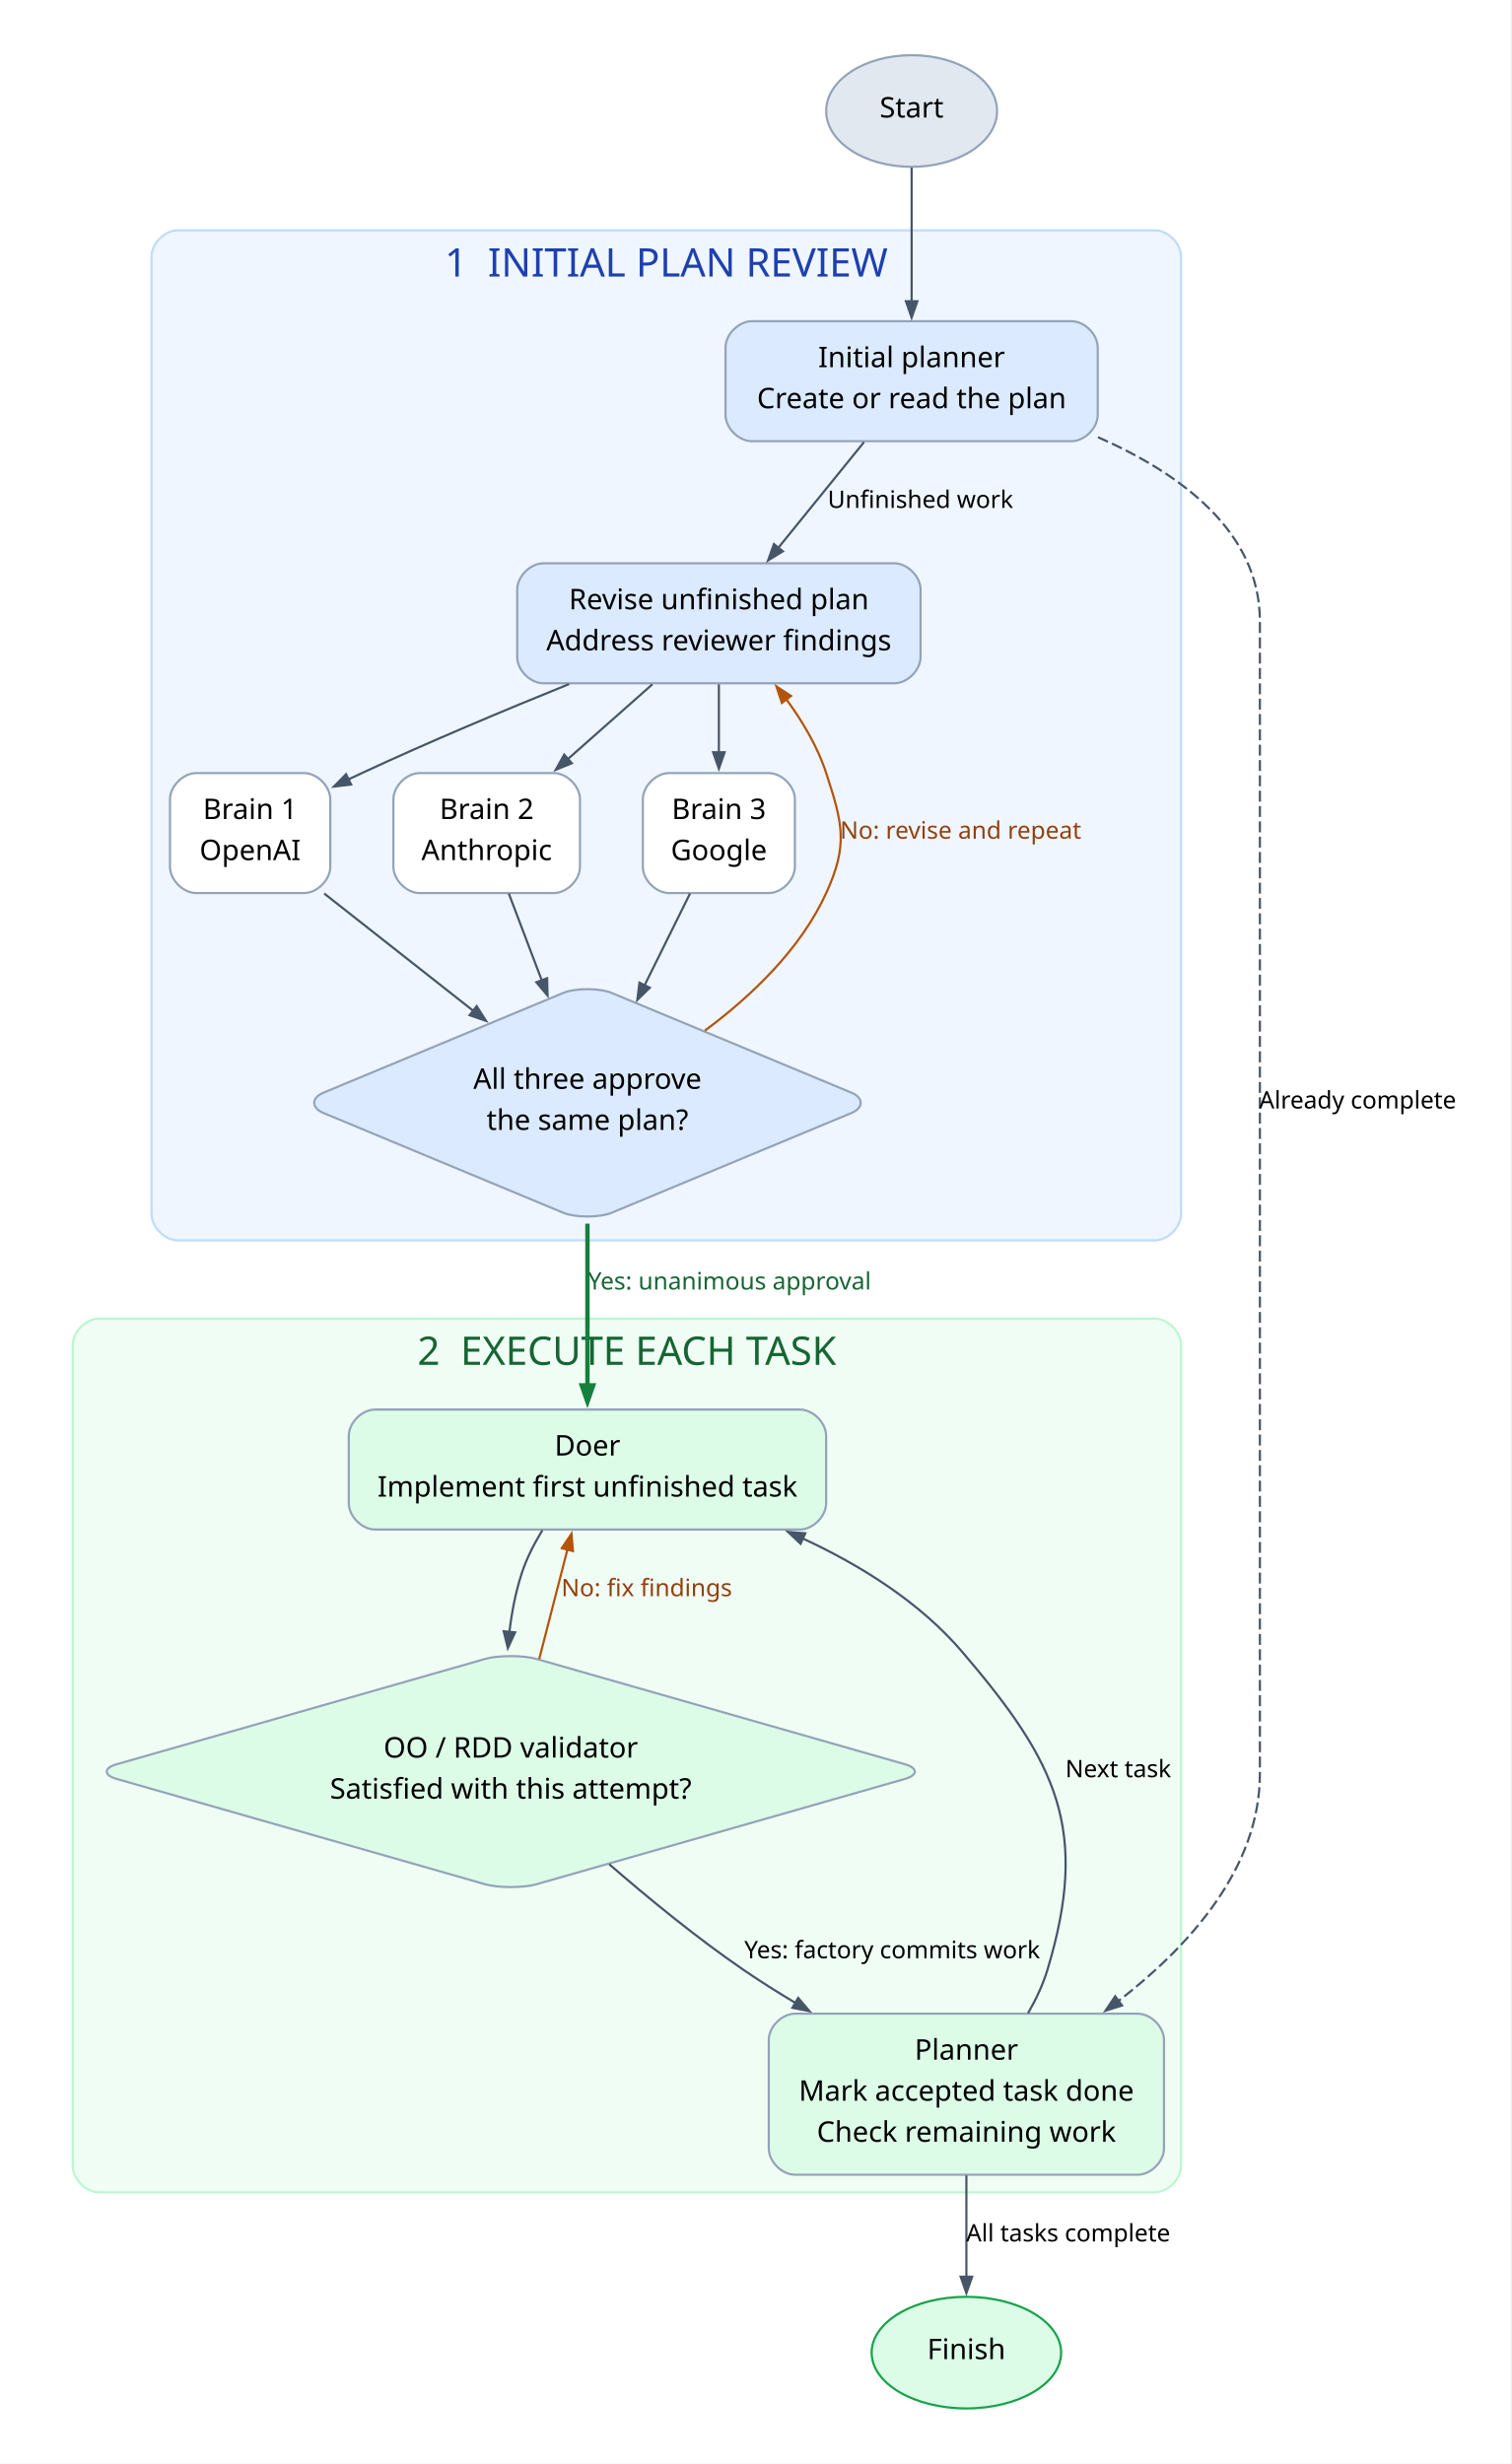
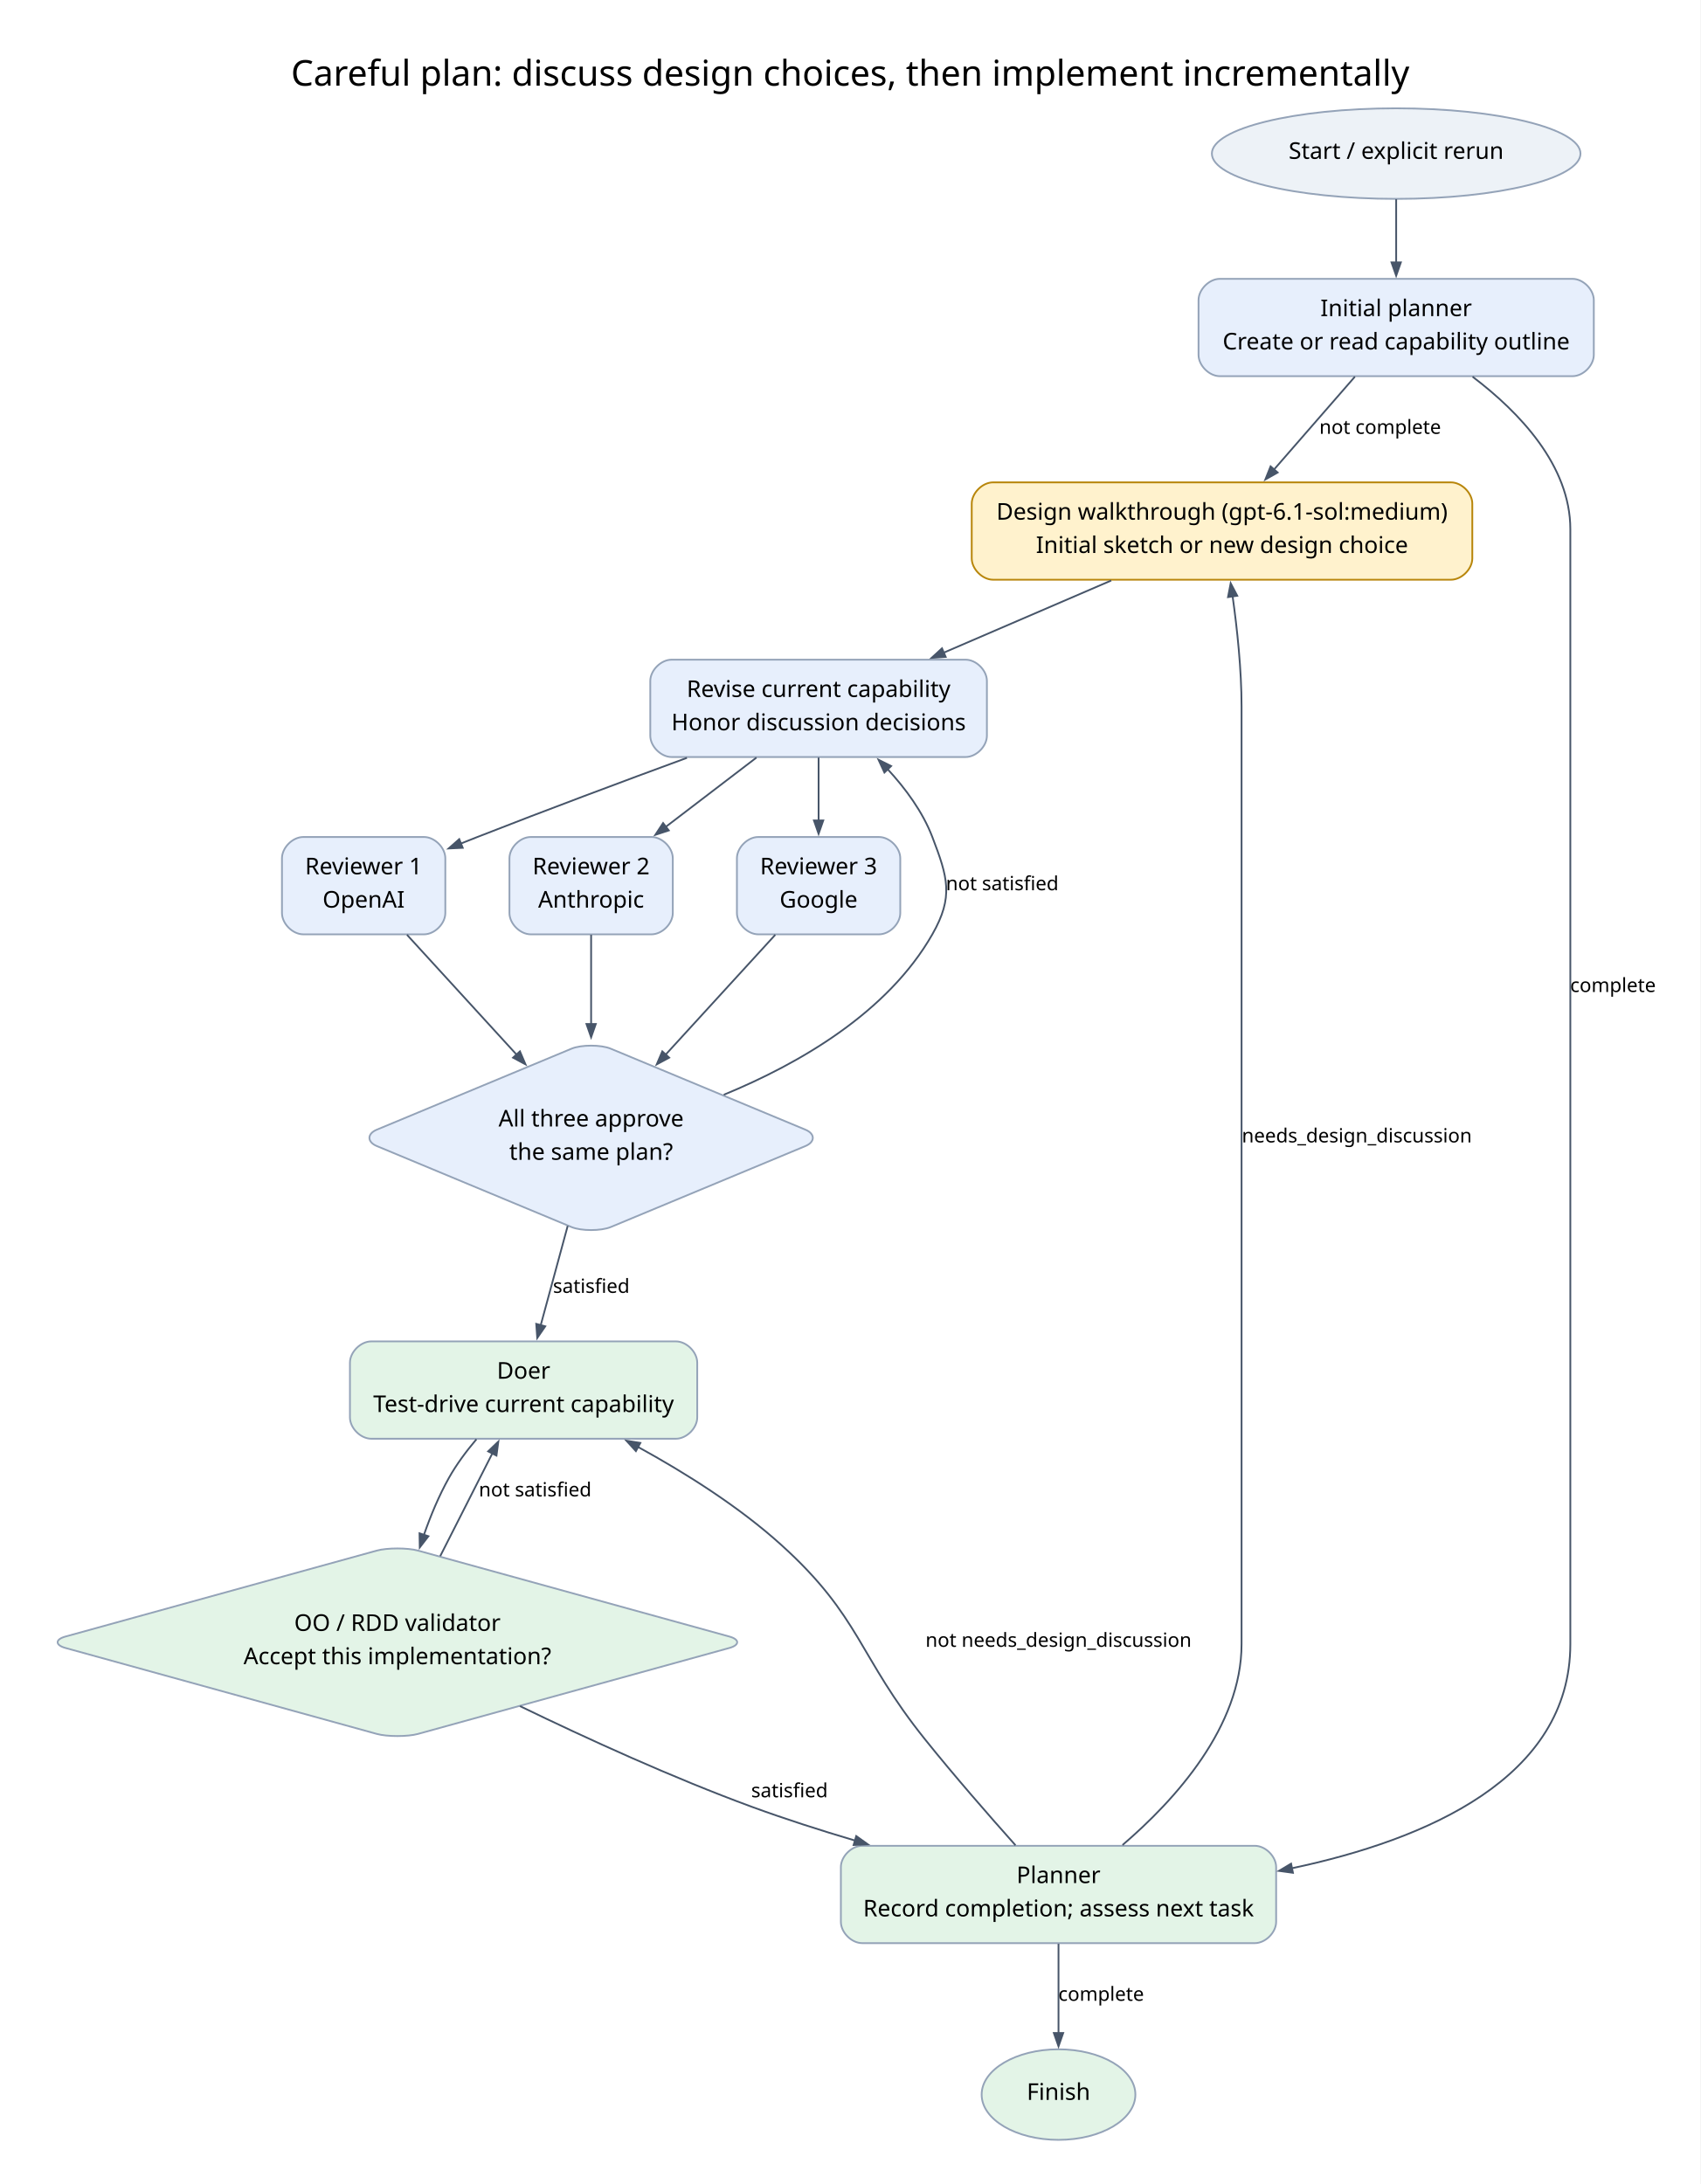
- <svg xmlns="http://www.w3.org/2000/svg" width="690pt" height="1125pt" viewBox="0.00 0.00 690.00 1125.00">
-   <g id="graph0" class="graph" transform="scale(1 1) rotate(0) translate(25.2 1099.63)">
-     <polygon fill="#ffffff" stroke="none" points="-25.2,25.2 -25.2,-1099.63 664.45,-1099.63 664.45,25.2 -25.2,25.2" />
-     <g id="clust1" class="cluster">
-       <path fill="#eff6ff" stroke="#bfdbfe" d="M56,-533.32C56,-533.32 502,-533.32 502,-533.32 508,-533.32 514,-539.32 514,-545.32 514,-545.32 514,-982.47 514,-982.47 514,-988.47 508,-994.47 502,-994.47 502,-994.47 56,-994.47 56,-994.47 50,-994.47 44,-988.47 44,-982.47 44,-982.47 44,-545.32 44,-545.32 44,-539.32 50,-533.32 56,-533.32" />
-       <text xml:space="preserve" text-anchor="middle" x="279" y="-973.37" font-family="sans-serif" font-size="18.00" fill="#1e40af">1  INITIAL PLAN REVIEW</text>
+ <svg xmlns="http://www.w3.org/2000/svg" xmlns:xlink="http://www.w3.org/1999/xlink" width="957pt" height="1229pt" viewBox="0.00 0.00 957.00 1229.00">
+   <g id="graph0" class="graph" transform="scale(1 1) rotate(0) translate(25.2 1204.16)">
+     <polygon fill="#ffffff" stroke="none" points="-25.2,25.2 -25.2,-1204.16 931.62,-1204.16 931.62,25.2 -25.2,25.2" />
+     <text xml:space="preserve" text-anchor="middle" x="453.21" y="-1155.96" font-family="sans-serif" font-size="20.00">Careful plan: discuss design choices, then implement incrementally</text>
+     <g id="node1" class="node">
+       <ellipse fill="#edf2f7" stroke="#94a3b8" cx="760.42" cy="-1117.73" rx="103.71" ry="25.48" />
+       <text xml:space="preserve" text-anchor="middle" x="760.42" y="-1114.76" font-family="sans-serif" font-size="13.00">Start / explicit rerun</text>
    </g>
-     <g id="clust3" class="cluster">
-       <path fill="#f0fdf4" stroke="#bbf7d0" d="M20,-98.7C20,-98.7 502,-98.7 502,-98.7 508,-98.7 514,-104.7 514,-110.7 514,-110.7 514,-485.57 514,-485.57 514,-491.57 508,-497.57 502,-497.57 502,-497.57 20,-497.57 20,-497.57 14,-497.57 8,-491.57 8,-485.57 8,-485.57 8,-110.7 8,-110.7 8,-104.7 14,-98.7 20,-98.7" />
-       <text xml:space="preserve" text-anchor="middle" x="261" y="-476.47" font-family="sans-serif" font-size="18.00" fill="#166534">2  EXECUTE EACH TASK</text>
+     <g id="node2" class="node">
+       <g id="a_node2">
+         <a xlink:href="../careful-plan-process.md#plan-initializer" xlink:title="plan_initializer: instructions and role">
+           <path fill="#e7effc" stroke="#94a3b8" d="M859.63,-1047.25C859.63,-1047.25 661.21,-1047.25 661.21,-1047.25 655.21,-1047.25 649.21,-1041.25 649.21,-1035.25 649.21,-1035.25 649.21,-1004.47 649.21,-1004.47 649.21,-998.47 655.21,-992.47 661.21,-992.47 661.21,-992.47 859.63,-992.47 859.63,-992.47 865.63,-992.47 871.63,-998.47 871.63,-1004.47 871.63,-1004.47 871.63,-1035.25 871.63,-1035.25 871.63,-1041.25 865.63,-1047.25 859.63,-1047.25" />
+           <text xml:space="preserve" text-anchor="middle" x="760.42" y="-1026.26" font-family="sans-serif" font-size="13.00">Initial planner</text>
+           <text xml:space="preserve" text-anchor="middle" x="760.42" y="-1007.51" font-family="sans-serif" font-size="13.00">Create or read capability outline</text>
+         </a>
+       </g>
    </g>
-     <g id="node1" class="node">
-       <ellipse fill="#e2e8f0" stroke="#94a3b8" cx="391" cy="-1048.95" rx="39.01" ry="25.48" />
-       <text xml:space="preserve" text-anchor="middle" x="391" y="-1045.98" font-family="sans-serif" font-size="13.00">Start</text>
+     <g id="edge1" class="edge">
+       <path fill="none" stroke="#475569" d="M760.42,-1092.04C760.42,-1081.17 760.42,-1068.19 760.42,-1056.3" />
+       <polygon fill="#475569" stroke="#475569" points="763.05,-1056.5 760.42,-1049 757.8,-1056.5 763.05,-1056.5" />
    </g>
    <g id="node3" class="node">
-       <path fill="#dbeafe" stroke="#94a3b8" d="M463.96,-952.97C463.96,-952.97 318.04,-952.97 318.04,-952.97 312.04,-952.97 306.04,-946.97 306.04,-940.97 306.04,-940.97 306.04,-910.19 306.04,-910.19 306.04,-904.19 312.04,-898.19 318.04,-898.19 318.04,-898.19 463.96,-898.19 463.96,-898.19 469.96,-898.19 475.96,-904.19 475.96,-910.19 475.96,-910.19 475.96,-940.97 475.96,-940.97 475.96,-946.97 469.96,-952.97 463.96,-952.97" />
-       <text xml:space="preserve" text-anchor="middle" x="391" y="-931.98" font-family="sans-serif" font-size="13.00">Initial planner</text>
-       <text xml:space="preserve" text-anchor="middle" x="391" y="-913.23" font-family="sans-serif" font-size="13.00">Create or read the plan</text>
+       <g id="a_node3">
+         <a xlink:href="../careful-plan-process.md#design-walkthrough" xlink:title="design_walkthrough: instructions and role">
+           <path fill="#fff2cd" stroke="#b8860b" d="M791.26,-932.72C791.26,-932.72 533.59,-932.72 533.59,-932.72 527.59,-932.72 521.59,-926.72 521.59,-920.72 521.59,-920.72 521.59,-889.94 521.59,-889.94 521.59,-883.94 527.59,-877.94 533.59,-877.94 533.59,-877.94 791.26,-877.94 791.26,-877.94 797.26,-877.94 803.26,-883.94 803.26,-889.94 803.26,-889.94 803.26,-920.72 803.26,-920.72 803.26,-926.72 797.26,-932.72 791.26,-932.72" />
+           <text xml:space="preserve" text-anchor="middle" x="662.42" y="-911.73" font-family="sans-serif" font-size="13.00">Design walkthrough (gpt-6.1-sol:medium)</text>
+           <text xml:space="preserve" text-anchor="middle" x="662.42" y="-892.98" font-family="sans-serif" font-size="13.00">Initial sketch or new design choice</text>
+         </a>
+       </g>
+     </g>
+     <g id="edge2" class="edge">
+       <path fill="none" stroke="#475569" d="M737.2,-992.2C723.5,-976.47 706.06,-956.44 691.46,-939.68" />
+       <polygon fill="#475569" stroke="#475569" points="693.72,-938.27 686.81,-934.34 689.76,-941.72 693.72,-938.27" />
+       <text xml:space="preserve" text-anchor="middle" x="751.41" y="-960.02" font-family="sans-serif" font-size="11.00">not complete</text>
+     </g>
+     <g id="node11" class="node">
+       <g id="a_node11">
+         <a xlink:href="../careful-plan-process.md#planner" xlink:title="planner: instructions and role">
+           <path fill="#e3f4e7" stroke="#94a3b8" d="M680.88,-165.48C680.88,-165.48 459.96,-165.48 459.96,-165.48 453.96,-165.48 447.96,-159.48 447.96,-153.48 447.96,-153.48 447.96,-122.7 447.96,-122.7 447.96,-116.7 453.96,-110.7 459.96,-110.7 459.96,-110.7 680.88,-110.7 680.88,-110.7 686.88,-110.7 692.88,-116.7 692.88,-122.7 692.88,-122.7 692.88,-153.48 692.88,-153.48 692.88,-159.48 686.88,-165.48 680.88,-165.48" />
+           <text xml:space="preserve" text-anchor="middle" x="570.42" y="-144.49" font-family="sans-serif" font-size="13.00">Planner</text>
+           <text xml:space="preserve" text-anchor="middle" x="570.42" y="-125.74" font-family="sans-serif" font-size="13.00">Record completion; assess next task</text>
+         </a>
+       </g>
+     </g>
+     <g id="edge4" class="edge">
+       <path fill="none" stroke="#475569" d="M803.4,-992.18C829.74,-972.21 858.42,-942.21 858.42,-906.33 858.42,-906.33 858.42,-906.33 858.42,-279.01 858.42,-203.68 777.7,-168.89 701.73,-152.84" />
+       <polygon fill="#475569" stroke="#475569" points="702.33,-150.28 694.46,-151.36 701.29,-155.43 702.33,-150.28" />
+       <text xml:space="preserve" text-anchor="middle" x="882.42" y="-645.93" font-family="sans-serif" font-size="11.00">complete</text>
+     </g>
+     <g id="node4" class="node">
+       <g id="a_node4">
+         <a xlink:href="../careful-plan-process.md#plan-revision" xlink:title="plan_revision: instructions and role">
+           <path fill="#e7effc" stroke="#94a3b8" d="M518.13,-832.94C518.13,-832.94 352.71,-832.94 352.71,-832.94 346.71,-832.94 340.71,-826.94 340.71,-820.94 340.71,-820.94 340.71,-790.16 340.71,-790.16 340.71,-784.16 346.71,-778.16 352.71,-778.16 352.71,-778.16 518.13,-778.16 518.13,-778.16 524.13,-778.16 530.13,-784.16 530.13,-790.16 530.13,-790.16 530.13,-820.94 530.13,-820.94 530.13,-826.94 524.13,-832.94 518.13,-832.94" />
+           <text xml:space="preserve" text-anchor="middle" x="435.42" y="-811.95" font-family="sans-serif" font-size="13.00">Revise current capability</text>
+           <text xml:space="preserve" text-anchor="middle" x="435.42" y="-793.2" font-family="sans-serif" font-size="13.00">Honor discussion decisions</text>
+         </a>
+       </g>
+     </g>
+     <g id="edge3" class="edge">
+       <path fill="none" stroke="#475569" d="M600.09,-877.49C570.81,-864.87 535.79,-849.79 505.58,-836.78" />
+       <polygon fill="#475569" stroke="#475569" points="506.93,-834.5 499,-833.94 504.85,-839.32 506.93,-834.5" />
+     </g>
+     <g id="node5" class="node">
+       <g id="a_node5">
+         <a xlink:href="../careful-plan-process.md#plan-reviewer-1" xlink:title="plan_reviewer_1: instructions and role">
+           <path fill="#e7effc" stroke="#94a3b8" d="M213.38,-733.16C213.38,-733.16 145.46,-733.16 145.46,-733.16 139.46,-733.16 133.46,-727.16 133.46,-721.16 133.46,-721.16 133.46,-690.38 133.46,-690.38 133.46,-684.38 139.46,-678.38 145.46,-678.38 145.46,-678.38 213.38,-678.38 213.38,-678.38 219.38,-678.38 225.38,-684.38 225.38,-690.38 225.38,-690.38 225.38,-721.16 225.38,-721.16 225.38,-727.16 219.38,-733.16 213.38,-733.16" />
+           <text xml:space="preserve" text-anchor="middle" x="179.42" y="-712.17" font-family="sans-serif" font-size="13.00">Reviewer 1</text>
+           <text xml:space="preserve" text-anchor="middle" x="179.42" y="-693.42" font-family="sans-serif" font-size="13.00">OpenAI</text>
+         </a>
+       </g>
+     </g>
+     <g id="edge8" class="edge">
+       <path fill="none" stroke="#475569" d="M361.34,-777.7C325.59,-764.56 282.16,-748.35 243.42,-733.16 240.39,-731.98 237.28,-730.74 234.15,-729.49" />
+       <polygon fill="#475569" stroke="#475569" points="235.17,-727.07 227.24,-726.7 233.21,-731.94 235.17,-727.07" />
+     </g>
+     <g id="node6" class="node">
+       <g id="a_node6">
+         <a xlink:href="../careful-plan-process.md#plan-reviewer-2" xlink:title="plan_reviewer_2: instructions and role">
+           <path fill="#e7effc" stroke="#94a3b8" d="M341.38,-733.16C341.38,-733.16 273.46,-733.16 273.46,-733.16 267.46,-733.16 261.46,-727.16 261.46,-721.16 261.46,-721.16 261.46,-690.38 261.46,-690.38 261.46,-684.38 267.46,-678.38 273.46,-678.38 273.46,-678.38 341.38,-678.38 341.38,-678.38 347.38,-678.38 353.38,-684.38 353.38,-690.38 353.38,-690.38 353.38,-721.16 353.38,-721.16 353.38,-727.16 347.38,-733.16 341.38,-733.16" />
+           <text xml:space="preserve" text-anchor="middle" x="307.42" y="-712.17" font-family="sans-serif" font-size="13.00">Reviewer 2</text>
+           <text xml:space="preserve" text-anchor="middle" x="307.42" y="-693.42" font-family="sans-serif" font-size="13.00">Anthropic</text>
+         </a>
+       </g>
+     </g>
+     <g id="edge9" class="edge">
+       <path fill="none" stroke="#475569" d="M400.44,-777.84C384.64,-765.76 365.84,-751.4 349.29,-738.76" />
+       <polygon fill="#475569" stroke="#475569" points="351.11,-736.85 343.56,-734.38 347.92,-741.02 351.11,-736.85" />
+     </g>
+     <g id="node7" class="node">
+       <g id="a_node7">
+         <a xlink:href="../careful-plan-process.md#plan-reviewer-3" xlink:title="plan_reviewer_3: instructions and role">
+           <path fill="#e7effc" stroke="#94a3b8" d="M469.38,-733.16C469.38,-733.16 401.46,-733.16 401.46,-733.16 395.46,-733.16 389.46,-727.16 389.46,-721.16 389.46,-721.16 389.46,-690.38 389.46,-690.38 389.46,-684.38 395.46,-678.38 401.46,-678.38 401.46,-678.38 469.38,-678.38 469.38,-678.38 475.38,-678.38 481.38,-684.38 481.38,-690.38 481.38,-690.38 481.38,-721.16 481.38,-721.16 481.38,-727.16 475.38,-733.16 469.38,-733.16" />
+           <text xml:space="preserve" text-anchor="middle" x="435.42" y="-712.17" font-family="sans-serif" font-size="13.00">Reviewer 3</text>
+           <text xml:space="preserve" text-anchor="middle" x="435.42" y="-693.42" font-family="sans-serif" font-size="13.00">Google</text>
+         </a>
+       </g>
+     </g>
+     <g id="edge10" class="edge">
+       <path fill="none" stroke="#475569" d="M435.42,-777.84C435.42,-766.84 435.42,-753.95 435.42,-742.19" />
+       <polygon fill="#475569" stroke="#475569" points="438.05,-742.47 435.42,-734.97 432.8,-742.47 438.05,-742.47" />
+     </g>
+     <g id="node8" class="node">
+       <g id="a_node8">
+         <a xlink:href="../careful-plan-process.md#plan-consensus" xlink:title="plan_consensus: instructions and role">
+           <path fill="#e7effc" stroke="#94a3b8" d="M296.34,-614.02C296.34,-614.02 186.83,-568.46 186.83,-568.46 181.29,-566.16 181.29,-561.55 186.83,-559.24 186.83,-559.24 296.34,-513.68 296.34,-513.68 301.88,-511.38 312.96,-511.38 318.5,-513.68 318.5,-513.68 428.01,-559.24 428.01,-559.24 433.55,-561.55 433.55,-566.16 428.01,-568.46 428.01,-568.46 318.5,-614.02 318.5,-614.02 312.96,-616.33 301.88,-616.33 296.34,-614.02" />
+           <text xml:space="preserve" text-anchor="middle" x="307.42" y="-570.25" font-family="sans-serif" font-size="13.00">All three approve</text>
+           <text xml:space="preserve" text-anchor="middle" x="307.42" y="-551.5" font-family="sans-serif" font-size="13.00">the same plan?</text>
+         </a>
+       </g>
+     </g>
+     <g id="edge11" class="edge">
+       <path fill="none" stroke="#475569" d="M203.8,-678.13C221.23,-659.07 245.12,-632.96 265.57,-610.6" />
+       <polygon fill="#475569" stroke="#475569" points="267.37,-612.53 270.49,-605.22 263.49,-608.98 267.37,-612.53" />
+     </g>
+     <g id="edge12" class="edge">
+       <path fill="none" stroke="#475569" d="M307.42,-678.13C307.42,-663.75 307.42,-645.35 307.42,-627.58" />
+       <polygon fill="#475569" stroke="#475569" points="310.05,-627.94 307.42,-620.44 304.8,-627.94 310.05,-627.94" />
    </g>
    <g id="edge13" class="edge">
-       <path fill="none" stroke="#475569" d="M391,-1023.1C391,-1005.5 391,-981.63 391,-962.03" />
-       <polygon fill="#475569" stroke="#475569" points="393.63,-962.1 391,-954.6 388.38,-962.1 393.63,-962.1" />
-     </g>
-     <g id="node2" class="node">
-       <ellipse fill="#dcfce7" stroke="#16a34a" cx="416" cy="-25.48" rx="43.25" ry="25.48" />
-       <text xml:space="preserve" text-anchor="middle" x="416" y="-22.5" font-family="sans-serif" font-size="13.00">Finish</text>
-     </g>
-     <g id="node4" class="node">
-       <path fill="#dbeafe" stroke="#94a3b8" d="M383.08,-842.44C383.08,-842.44 222.92,-842.44 222.92,-842.44 216.92,-842.44 210.92,-836.44 210.92,-830.44 210.92,-830.44 210.92,-799.66 210.92,-799.66 210.92,-793.66 216.92,-787.66 222.92,-787.66 222.92,-787.66 383.08,-787.66 383.08,-787.66 389.08,-787.66 395.08,-793.66 395.08,-799.66 395.08,-799.66 395.08,-830.44 395.08,-830.44 395.08,-836.44 389.08,-842.44 383.08,-842.44" />
-       <text xml:space="preserve" text-anchor="middle" x="303" y="-821.45" font-family="sans-serif" font-size="13.00">Revise unfinished plan</text>
-       <text xml:space="preserve" text-anchor="middle" x="303" y="-802.7" font-family="sans-serif" font-size="13.00">Address reviewer findings</text>
-     </g>
-     <g id="edge1" class="edge">
-       <path fill="none" stroke="#475569" d="M369.25,-897.76C357.42,-883.17 342.68,-864.99 330.11,-849.49" />
-       <polygon fill="#475569" stroke="#475569" points="332.22,-847.92 325.46,-843.75 328.14,-851.23 332.22,-847.92" />
-       <text xml:space="preserve" text-anchor="middle" x="395.02" y="-867.74" font-family="sans-serif" font-size="11.00">Unfinished work</text>
-     </g>
-     <g id="node11" class="node">
-       <path fill="#dcfce7" stroke="#94a3b8" d="M494.21,-180.23C494.21,-180.23 337.79,-180.23 337.79,-180.23 331.79,-180.23 325.79,-174.23 325.79,-168.23 325.79,-168.23 325.79,-118.7 325.79,-118.7 325.79,-112.7 331.79,-106.7 337.79,-106.7 337.79,-106.7 494.21,-106.7 494.21,-106.7 500.21,-106.7 506.21,-112.7 506.21,-118.7 506.21,-118.7 506.21,-168.23 506.21,-168.23 506.21,-174.23 500.21,-180.23 494.21,-180.23" />
-       <text xml:space="preserve" text-anchor="middle" x="416" y="-159.24" font-family="sans-serif" font-size="13.00">Planner</text>
-       <text xml:space="preserve" text-anchor="middle" x="416" y="-140.49" font-family="sans-serif" font-size="13.00">Mark accepted task done</text>
-       <text xml:space="preserve" text-anchor="middle" x="416" y="-121.74" font-family="sans-serif" font-size="13.00">Check remaining work</text>
+       <path fill="none" stroke="#475569" d="M411.04,-678.13C393.61,-659.07 369.72,-632.96 349.27,-610.6" />
+       <polygon fill="#475569" stroke="#475569" points="351.35,-608.98 344.35,-605.22 347.47,-612.53 351.35,-608.98" />
    </g>
    <g id="edge14" class="edge">
-       <path fill="none" stroke="#475569" stroke-dasharray="5,2" d="M476.09,-900.02C513.89,-883.39 550,-856.83 550,-816.05 550,-816.05 550,-816.05 550,-289.76 550,-246.84 518,-211.17 485.28,-185.91" />
-       <polygon fill="#475569" stroke="#475569" points="487.08,-183.99 479.5,-181.59 483.93,-188.19 487.08,-183.99" />
-       <text xml:space="preserve" text-anchor="middle" x="594.62" y="-593.53" font-family="sans-serif" font-size="11.00">Already complete</text>
+       <path fill="none" stroke="#475569" d="M382.07,-588.11C424.6,-605.62 474.28,-634.32 499.42,-678.38 511.48,-699.53 508.12,-710.43 499.42,-733.16 494,-747.33 484.33,-760.46 474.12,-771.49" />
+       <polygon fill="#475569" stroke="#475569" points="472.46,-769.43 469.13,-776.64 476.23,-773.08 472.46,-769.43" />
+       <text xml:space="preserve" text-anchor="middle" x="538.76" y="-703.2" font-family="sans-serif" font-size="11.00">not satisfied</text>
    </g>
-     <g id="node5" class="node">
-       <path fill="#ffffff" stroke="#94a3b8" d="M113.59,-746.66C113.59,-746.66 64.41,-746.66 64.41,-746.66 58.41,-746.66 52.41,-740.66 52.41,-734.66 52.41,-734.66 52.41,-703.88 52.41,-703.88 52.41,-697.88 58.41,-691.88 64.41,-691.88 64.41,-691.88 113.59,-691.88 113.59,-691.88 119.59,-691.88 125.59,-697.88 125.59,-703.88 125.59,-703.88 125.59,-734.66 125.59,-734.66 125.59,-740.66 119.59,-746.66 113.59,-746.66" />
-       <text xml:space="preserve" text-anchor="middle" x="89" y="-725.67" font-family="sans-serif" font-size="13.00">Brain 1</text>
-       <text xml:space="preserve" text-anchor="middle" x="89" y="-706.92" font-family="sans-serif" font-size="13.00">OpenAI</text>
+     <g id="node9" class="node">
+       <g id="a_node9">
+         <a xlink:href="../careful-plan-process.md#doer" xlink:title="doer: instructions and role">
+           <path fill="#e3f4e7" stroke="#94a3b8" d="M355.13,-449.32C355.13,-449.32 183.71,-449.32 183.71,-449.32 177.71,-449.32 171.71,-443.32 171.71,-437.32 171.71,-437.32 171.71,-406.54 171.71,-406.54 171.71,-400.54 177.71,-394.54 183.71,-394.54 183.71,-394.54 355.13,-394.54 355.13,-394.54 361.13,-394.54 367.13,-400.54 367.13,-406.54 367.13,-406.54 367.13,-437.32 367.13,-437.32 367.13,-443.32 361.13,-449.32 355.13,-449.32" />
+           <text xml:space="preserve" text-anchor="middle" x="269.42" y="-428.33" font-family="sans-serif" font-size="13.00">Doer</text>
+           <text xml:space="preserve" text-anchor="middle" x="269.42" y="-409.58" font-family="sans-serif" font-size="13.00">Test-drive current capability</text>
+         </a>
+       </g>
    </g>
-     <g id="edge2" class="edge">
-       <path fill="none" stroke="#475569" d="M234.63,-787.3C205.25,-775.42 170.69,-760.92 140,-746.66 137.98,-745.73 135.93,-744.75 133.86,-743.76" />
-       <polygon fill="#475569" stroke="#475569" points="135.11,-741.44 127.22,-740.49 132.79,-746.15 135.11,-741.44" />
+     <g id="edge15" class="edge">
+       <path fill="none" stroke="#475569" d="M294.24,-514.31C289.23,-495.89 283.64,-475.29 279.03,-458.31" />
+       <polygon fill="#475569" stroke="#475569" points="281.61,-457.8 277.11,-451.25 276.54,-459.18 281.61,-457.8" />
+       <text xml:space="preserve" text-anchor="middle" x="307.52" y="-476.62" font-family="sans-serif" font-size="11.00">satisfied</text>
    </g>
-     <g id="node6" class="node">
-       <path fill="#ffffff" stroke="#94a3b8" d="M227.59,-746.66C227.59,-746.66 166.41,-746.66 166.41,-746.66 160.41,-746.66 154.41,-740.66 154.41,-734.66 154.41,-734.66 154.41,-703.88 154.41,-703.88 154.41,-697.88 160.41,-691.88 166.41,-691.88 166.41,-691.88 227.59,-691.88 227.59,-691.88 233.59,-691.88 239.59,-697.88 239.59,-703.88 239.59,-703.88 239.59,-734.66 239.59,-734.66 239.59,-740.66 233.59,-746.66 227.59,-746.66" />
-       <text xml:space="preserve" text-anchor="middle" x="197" y="-725.67" font-family="sans-serif" font-size="13.00">Brain 2</text>
-       <text xml:space="preserve" text-anchor="middle" x="197" y="-706.92" font-family="sans-serif" font-size="13.00">Anthropic</text>
+     <g id="node10" class="node">
+       <g id="a_node10">
+         <a xlink:href="../careful-plan-process.md#rdd-validator" xlink:title="rdd_validator: instructions and role">
+           <path fill="#e3f4e7" stroke="#94a3b8" d="M186.85,-331.6C186.85,-331.6 11.57,-283.21 11.57,-283.21 5.78,-281.61 5.78,-278.42 11.57,-276.82 11.57,-276.82 186.85,-228.43 186.85,-228.43 192.64,-226.83 204.2,-226.83 209.99,-228.43 209.99,-228.43 385.27,-276.82 385.27,-276.82 391.06,-278.42 391.06,-281.61 385.27,-283.21 385.27,-283.21 209.99,-331.6 209.99,-331.6 204.2,-333.2 192.64,-333.2 186.85,-331.6" />
+           <text xml:space="preserve" text-anchor="middle" x="198.42" y="-286.41" font-family="sans-serif" font-size="13.00">OO / RDD validator</text>
+           <text xml:space="preserve" text-anchor="middle" x="198.42" y="-267.66" font-family="sans-serif" font-size="13.00">Accept this implementation?</text>
+         </a>
+       </g>
    </g>
-     <g id="edge3" class="edge">
-       <path fill="none" stroke="#475569" d="M272.62,-787.18C260.54,-776.49 246.52,-764.08 233.86,-752.88" />
-       <polygon fill="#475569" stroke="#475569" points="235.87,-751.16 228.51,-748.15 232.39,-755.09 235.87,-751.16" />
+     <g id="edge16" class="edge">
+       <path fill="none" stroke="#475569" d="M242.89,-394.26C237.22,-387.56 231.66,-380.11 227.42,-372.54 221.84,-362.58 217.16,-351.39 213.31,-340.35" />
+       <polygon fill="#475569" stroke="#475569" points="215.86,-339.68 211.01,-333.39 210.87,-341.33 215.86,-339.68" />
    </g>
-     <g id="node7" class="node">
-       <path fill="#ffffff" stroke="#94a3b8" d="M325.71,-746.66C325.71,-746.66 280.29,-746.66 280.29,-746.66 274.29,-746.66 268.29,-740.66 268.29,-734.66 268.29,-734.66 268.29,-703.88 268.29,-703.88 268.29,-697.88 274.29,-691.88 280.29,-691.88 280.29,-691.88 325.71,-691.88 325.71,-691.88 331.71,-691.88 337.71,-697.88 337.71,-703.88 337.71,-703.88 337.71,-734.66 337.71,-734.66 337.71,-740.66 331.71,-746.66 325.71,-746.66" />
-       <text xml:space="preserve" text-anchor="middle" x="303" y="-725.67" font-family="sans-serif" font-size="13.00">Brain 3</text>
-       <text xml:space="preserve" text-anchor="middle" x="303" y="-706.92" font-family="sans-serif" font-size="13.00">Google</text>
+     <g id="edge17" class="edge">
+       <path fill="none" stroke="#475569" d="M222.53,-328.52C232.19,-347.56 243.11,-369.08 251.98,-386.56" />
+       <polygon fill="#475569" stroke="#475569" points="249.48,-387.44 255.21,-392.94 254.16,-385.06 249.48,-387.44" />
+       <text xml:space="preserve" text-anchor="middle" x="275.93" y="-362.09" font-family="sans-serif" font-size="11.00">not satisfied</text>
    </g>
-     <g id="edge4" class="edge">
-       <path fill="none" stroke="#475569" d="M303,-787.18C303,-777.47 303,-766.35 303,-755.99" />
-       <polygon fill="#475569" stroke="#475569" points="305.63,-756.17 303,-748.67 300.38,-756.17 305.63,-756.17" />
+     <g id="edge18" class="edge">
+       <path fill="none" stroke="#475569" d="M267.37,-244.08C305.23,-225.74 353.36,-203.75 397.67,-187.48 416.35,-180.63 436.46,-174.18 456.12,-168.36" />
+       <polygon fill="#475569" stroke="#475569" points="456.6,-170.96 463.07,-166.34 455.13,-165.92 456.6,-170.96" />
+       <text xml:space="preserve" text-anchor="middle" x="419.05" y="-192.78" font-family="sans-serif" font-size="11.00">satisfied</text>
    </g>
-     <g id="node8" class="node">
-       <path fill="#dbeafe" stroke="#94a3b8" d="M231.92,-646.27C231.92,-646.27 122.41,-600.71 122.41,-600.71 116.87,-598.41 116.87,-593.8 122.41,-591.49 122.41,-591.49 231.92,-545.93 231.92,-545.93 237.46,-543.63 248.54,-543.63 254.08,-545.93 254.08,-545.93 363.59,-591.49 363.59,-591.49 369.13,-593.8 369.13,-598.41 363.59,-600.71 363.59,-600.71 254.08,-646.27 254.08,-646.27 248.54,-648.58 237.46,-648.58 231.92,-646.27" />
-       <text xml:space="preserve" text-anchor="middle" x="243" y="-602.5" font-family="sans-serif" font-size="13.00">All three approve</text>
-       <text xml:space="preserve" text-anchor="middle" x="243" y="-583.75" font-family="sans-serif" font-size="13.00">the same plan?</text>
+     <g id="edge6" class="edge">
+       <path fill="none" stroke="#475569" d="M606.44,-165.91C636.15,-191.36 673.42,-232.56 673.42,-279.01 673.42,-806.55 673.42,-806.55 673.42,-806.55 673.42,-827.25 670.96,-850.26 668.36,-868.76" />
+       <polygon fill="#475569" stroke="#475569" points="665.8,-868.15 667.3,-875.95 670.99,-868.91 665.8,-868.15" />
+       <text xml:space="preserve" text-anchor="middle" x="738.3" y="-561.28" font-family="sans-serif" font-size="11.00">needs_design_discussion</text>
+     </g>
+     <g id="edge7" class="edge">
+       <path fill="none" stroke="#475569" d="M546.21,-165.78C531.24,-182.56 511.81,-204.82 495.42,-225.23 457.51,-272.45 459.34,-294.18 414.42,-334.79 390.5,-356.42 360.33,-375.38 333.71,-389.97" />
+       <polygon fill="#475569" stroke="#475569" points="332.62,-387.57 327.27,-393.44 335.12,-392.19 332.62,-387.57" />
+       <text xml:space="preserve" text-anchor="middle" x="570.42" y="-277.44" font-family="sans-serif" font-size="11.00">not needs_design_discussion</text>
+     </g>
+     <g id="node12" class="node">
+       <ellipse fill="#e3f4e7" stroke="#94a3b8" cx="570.42" cy="-25.48" rx="43.25" ry="25.48" />
+       <text xml:space="preserve" text-anchor="middle" x="570.42" y="-22.5" font-family="sans-serif" font-size="13.00">Finish</text>
    </g>
    <g id="edge5" class="edge">
-       <path fill="none" stroke="#475569" d="M122.8,-691.68C142.78,-675.96 168.49,-655.73 191.01,-638.01" />
-       <polygon fill="#475569" stroke="#475569" points="192.42,-640.24 196.7,-633.54 189.18,-636.11 192.42,-640.24" />
-     </g>
-     <g id="edge6" class="edge">
-       <path fill="none" stroke="#475569" d="M207.09,-691.68C211.56,-679.92 216.99,-665.63 222.25,-651.76" />
-       <polygon fill="#475569" stroke="#475569" points="224.58,-653.02 224.79,-645.07 219.67,-651.15 224.58,-653.02" />
-     </g>
-     <g id="edge7" class="edge">
-       <path fill="none" stroke="#475569" d="M289.83,-691.68C283.72,-679.34 276.23,-664.21 269.05,-649.71" />
-       <polygon fill="#475569" stroke="#475569" points="271.45,-648.65 265.77,-643.09 266.75,-650.98 271.45,-648.65" />
-     </g>
-     <g id="edge8" class="edge">
-       <path fill="none" stroke="#b45309" d="M296.61,-629.07C318.04,-644.99 340.35,-666.33 352,-691.88 362.09,-714.04 359.53,-723.51 352,-746.66 348.11,-758.62 341.22,-770.22 333.81,-780.34" />
-       <polygon fill="#b45309" stroke="#b45309" points="331.77,-778.68 329.28,-786.22 335.93,-781.88 331.77,-778.68" />
-       <text xml:space="preserve" text-anchor="middle" x="413.39" y="-716.7" font-family="sans-serif" font-size="11.00" fill="#92400e">No: revise and repeat</text>
-     </g>
-     <g id="node9" class="node">
-       <path fill="#dcfce7" stroke="#94a3b8" d="M339.96,-456.07C339.96,-456.07 146.04,-456.07 146.04,-456.07 140.04,-456.07 134.04,-450.07 134.04,-444.07 134.04,-444.07 134.04,-413.29 134.04,-413.29 134.04,-407.29 140.04,-401.29 146.04,-401.29 146.04,-401.29 339.96,-401.29 339.96,-401.29 345.96,-401.29 351.96,-407.29 351.96,-413.29 351.96,-413.29 351.96,-444.07 351.96,-444.07 351.96,-450.07 345.96,-456.07 339.96,-456.07" />
-       <text xml:space="preserve" text-anchor="middle" x="243" y="-435.08" font-family="sans-serif" font-size="13.00">Doer</text>
-       <text xml:space="preserve" text-anchor="middle" x="243" y="-416.33" font-family="sans-serif" font-size="13.00">Implement first unfinished task</text>
-     </g>
-     <g id="edge15" class="edge">
-       <path fill="none" stroke="#15803d" stroke-width="2" d="M243,-540.94C243,-516.76 243,-488.86 243,-467.06" />
-       <polygon fill="#15803d" stroke="#15803d" stroke-width="2" points="245.63,-467.1 243,-459.6 240.38,-467.1 245.63,-467.1" />
-       <text xml:space="preserve" text-anchor="middle" x="307.88" y="-510.87" font-family="sans-serif" font-size="11.00" fill="#166534">Yes: unanimous approval</text>
-     </g>
-     <g id="node10" class="node">
-       <path fill="#dcfce7" stroke="#94a3b8" d="M196.46,-342.25C196.46,-342.25 27.87,-294.06 27.87,-294.06 22.1,-292.41 22.1,-289.12 27.87,-287.47 27.87,-287.47 196.46,-239.28 196.46,-239.28 202.23,-237.63 213.77,-237.63 219.54,-239.28 219.54,-239.28 388.13,-287.47 388.13,-287.47 393.9,-289.12 393.9,-292.41 388.13,-294.06 388.13,-294.06 219.54,-342.25 219.54,-342.25 213.77,-343.9 202.23,-343.9 196.46,-342.25" />
-       <text xml:space="preserve" text-anchor="middle" x="208" y="-297.16" font-family="sans-serif" font-size="13.00">OO / RDD validator</text>
-       <text xml:space="preserve" text-anchor="middle" x="208" y="-278.41" font-family="sans-serif" font-size="13.00">Satisfied with this attempt?</text>
-     </g>
-     <g id="edge9" class="edge">
-       <path fill="none" stroke="#475569" d="M222.4,-400.91C218.63,-394.77 215.2,-388.04 213,-381.29 210.22,-372.77 208.44,-363.55 207.35,-354.38" />
-       <polygon fill="#475569" stroke="#475569" points="209.98,-354.34 206.65,-347.13 204.76,-354.85 209.98,-354.34" />
-     </g>
-     <g id="edge10" class="edge">
-       <path fill="none" stroke="#b45309" d="M220.99,-342.22C225.27,-358.84 229.94,-376.95 233.87,-392.21" />
-       <polygon fill="#b45309" stroke="#b45309" points="231.3,-392.76 235.71,-399.36 236.38,-391.45 231.3,-392.76" />
-       <text xml:space="preserve" text-anchor="middle" x="270.06" y="-370.84" font-family="sans-serif" font-size="11.00" fill="#92400e">No: fix findings</text>
-     </g>
-     <g id="edge11" class="edge">
-       <path fill="none" stroke="#475569" d="M252.96,-248.46C271.32,-232.52 293.16,-214.69 314.25,-200.23 321.82,-195.05 329.92,-189.94 338.12,-185.05" />
-       <polygon fill="#475569" stroke="#475569" points="339.21,-187.45 344.35,-181.39 336.56,-182.92 339.21,-187.45" />
-       <text xml:space="preserve" text-anchor="middle" x="382.12" y="-205.53" font-family="sans-serif" font-size="11.00">Yes: factory commits work</text>
-     </g>
-     <g id="edge16" class="edge">
-       <path fill="none" stroke="#475569" d="M416,-106.4C416,-91.53 416,-74.41 416,-59.83" />
-       <polygon fill="#475569" stroke="#475569" points="418.63,-60.14 416,-52.64 413.38,-60.15 418.63,-60.14" />
-       <text xml:space="preserve" text-anchor="middle" x="462.5" y="-76.25" font-family="sans-serif" font-size="11.00">All tasks complete</text>
-     </g>
-     <g id="edge12" class="edge">
-       <path fill="none" stroke="#475569" d="M444.14,-180.43C447.78,-186.73 450.95,-193.45 453,-200.23 472.31,-264.25 457.47,-294.73 414,-345.54 394.71,-368.09 367.81,-384.95 341.06,-397.32" />
-       <polygon fill="#475569" stroke="#475569" points="340.3,-394.78 334.52,-400.23 342.44,-399.57 340.3,-394.78" />
-       <text xml:space="preserve" text-anchor="middle" x="485.32" y="-288.19" font-family="sans-serif" font-size="11.00">Next task</text>
+       <path fill="none" stroke="#475569" d="M570.42,-110.32C570.42,-95.1 570.42,-75.92 570.42,-59.75" />
+       <polygon fill="#475569" stroke="#475569" points="573.05,-60.13 570.42,-52.63 567.8,-60.13 573.05,-60.13" />
+       <text xml:space="preserve" text-anchor="middle" x="594.42" y="-78.25" font-family="sans-serif" font-size="11.00">complete</text>
    </g>
  </g>
</svg>
